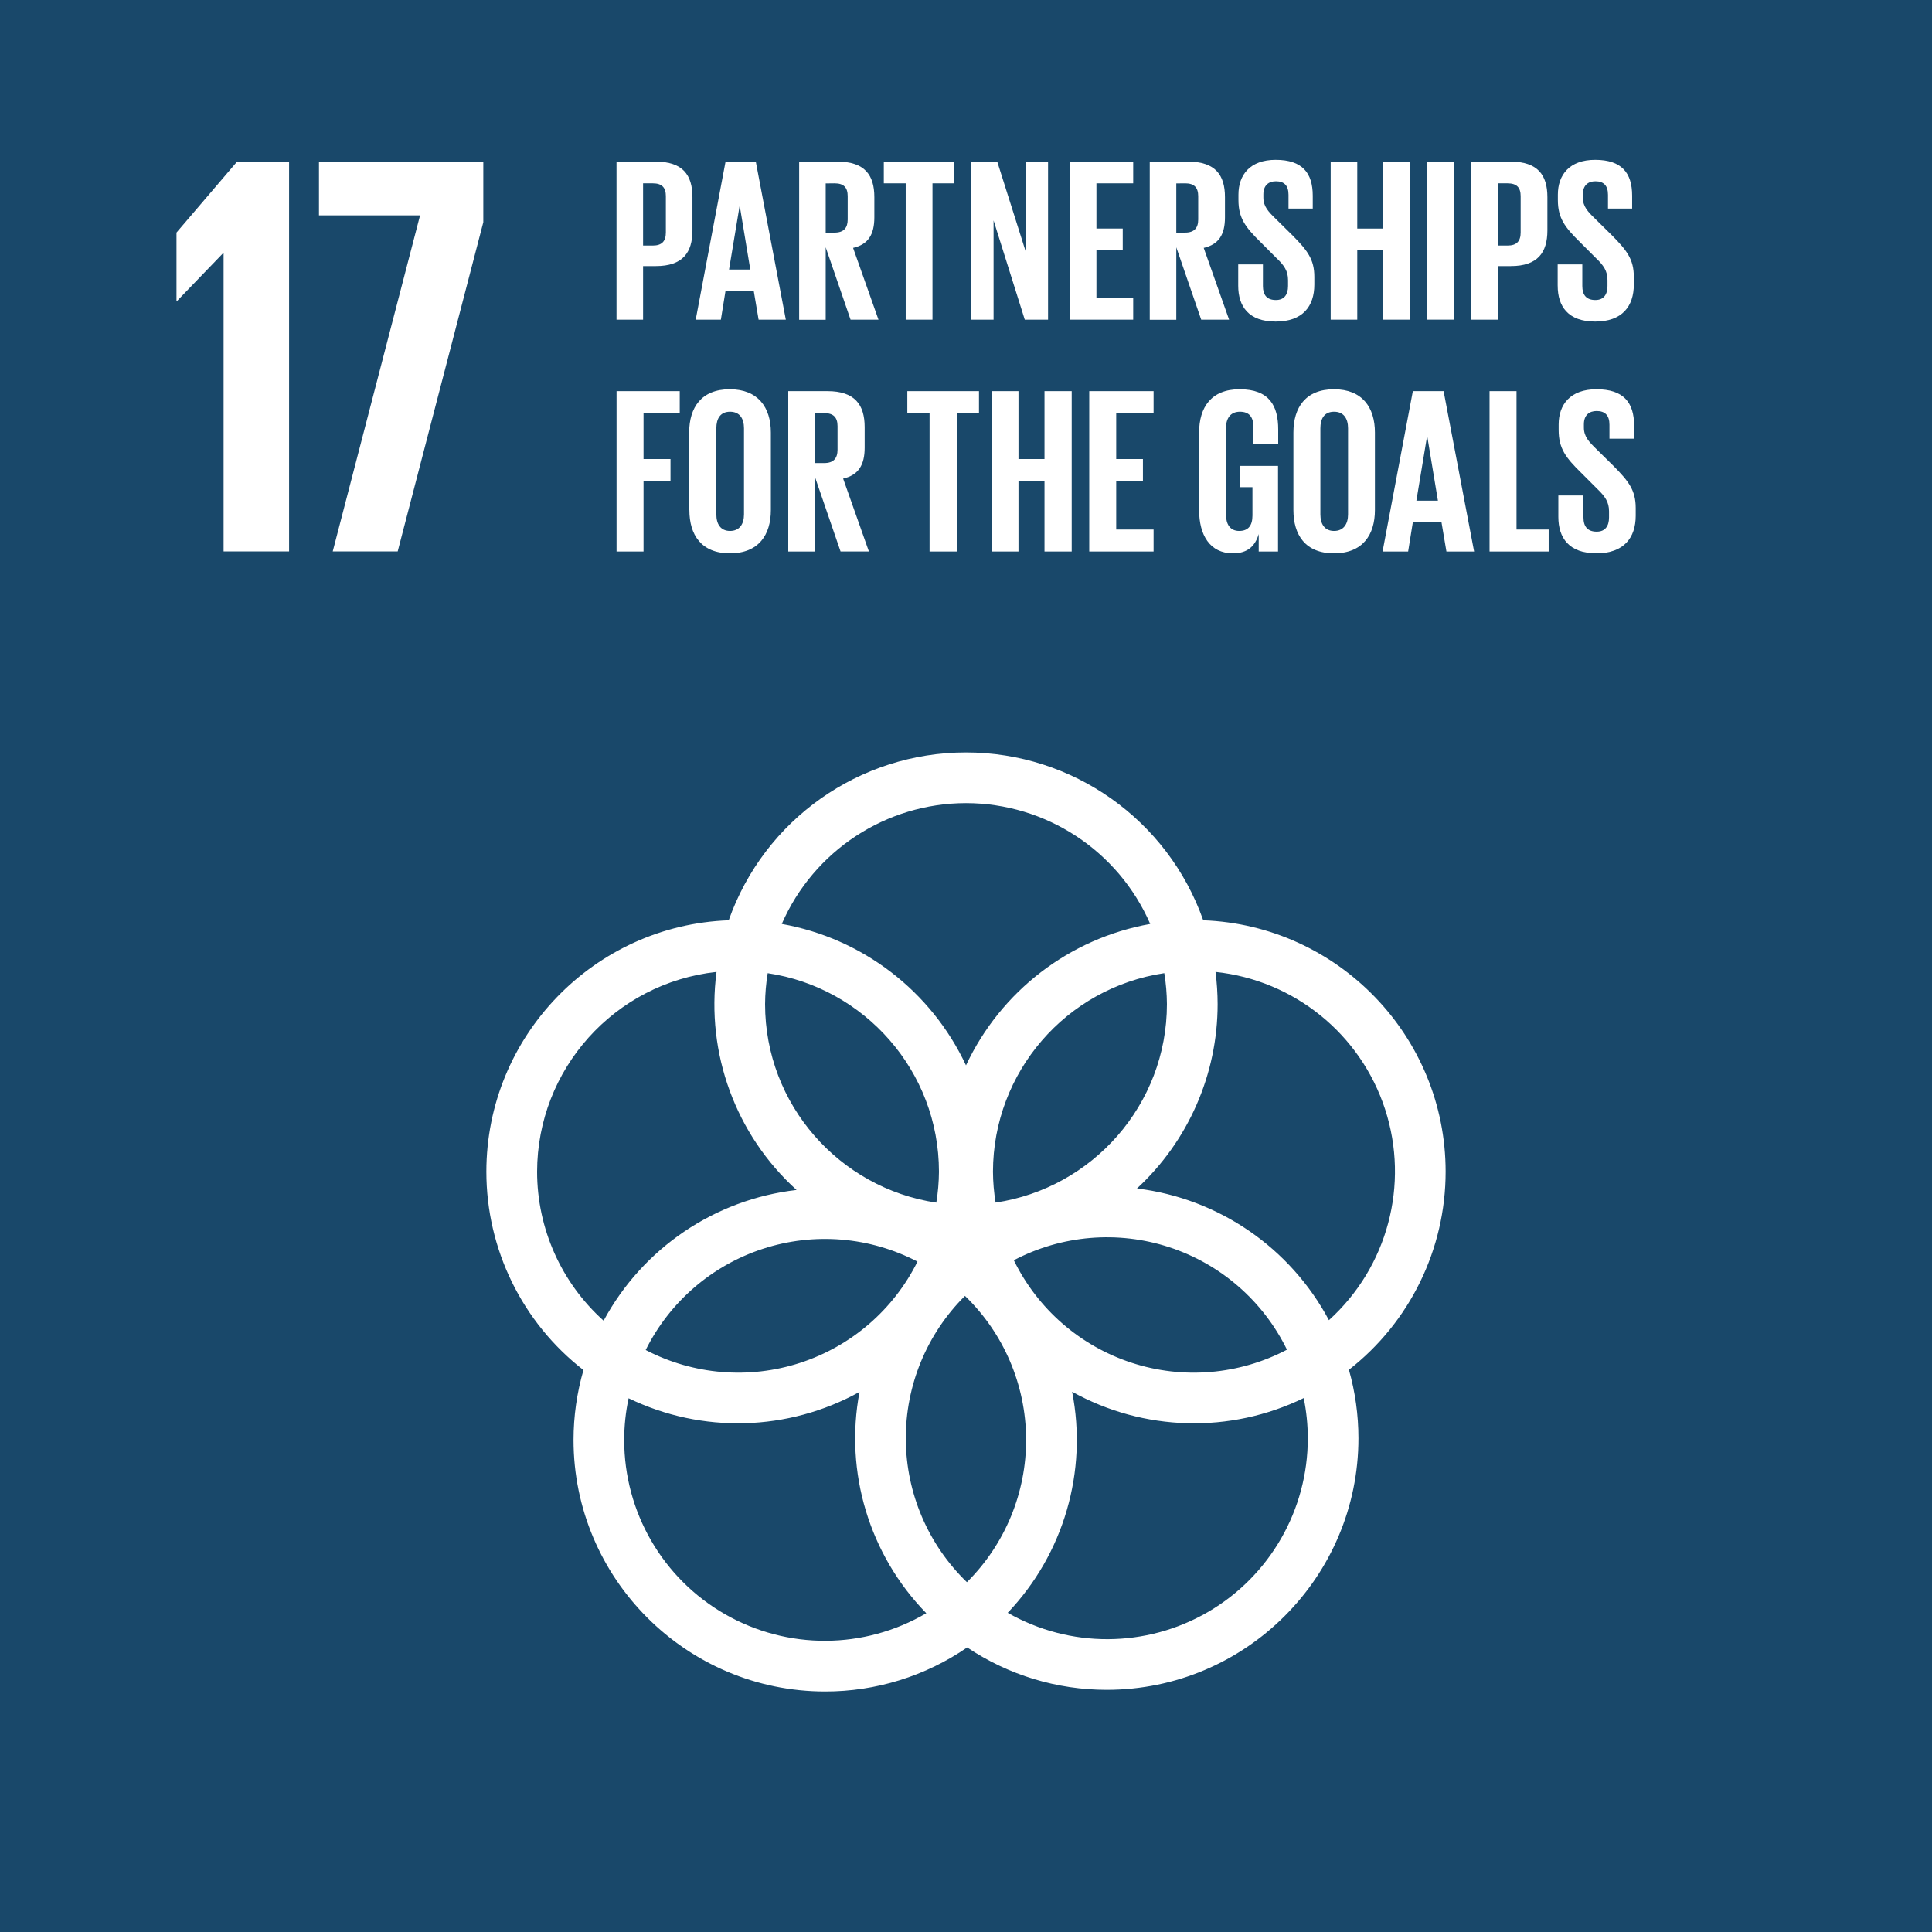
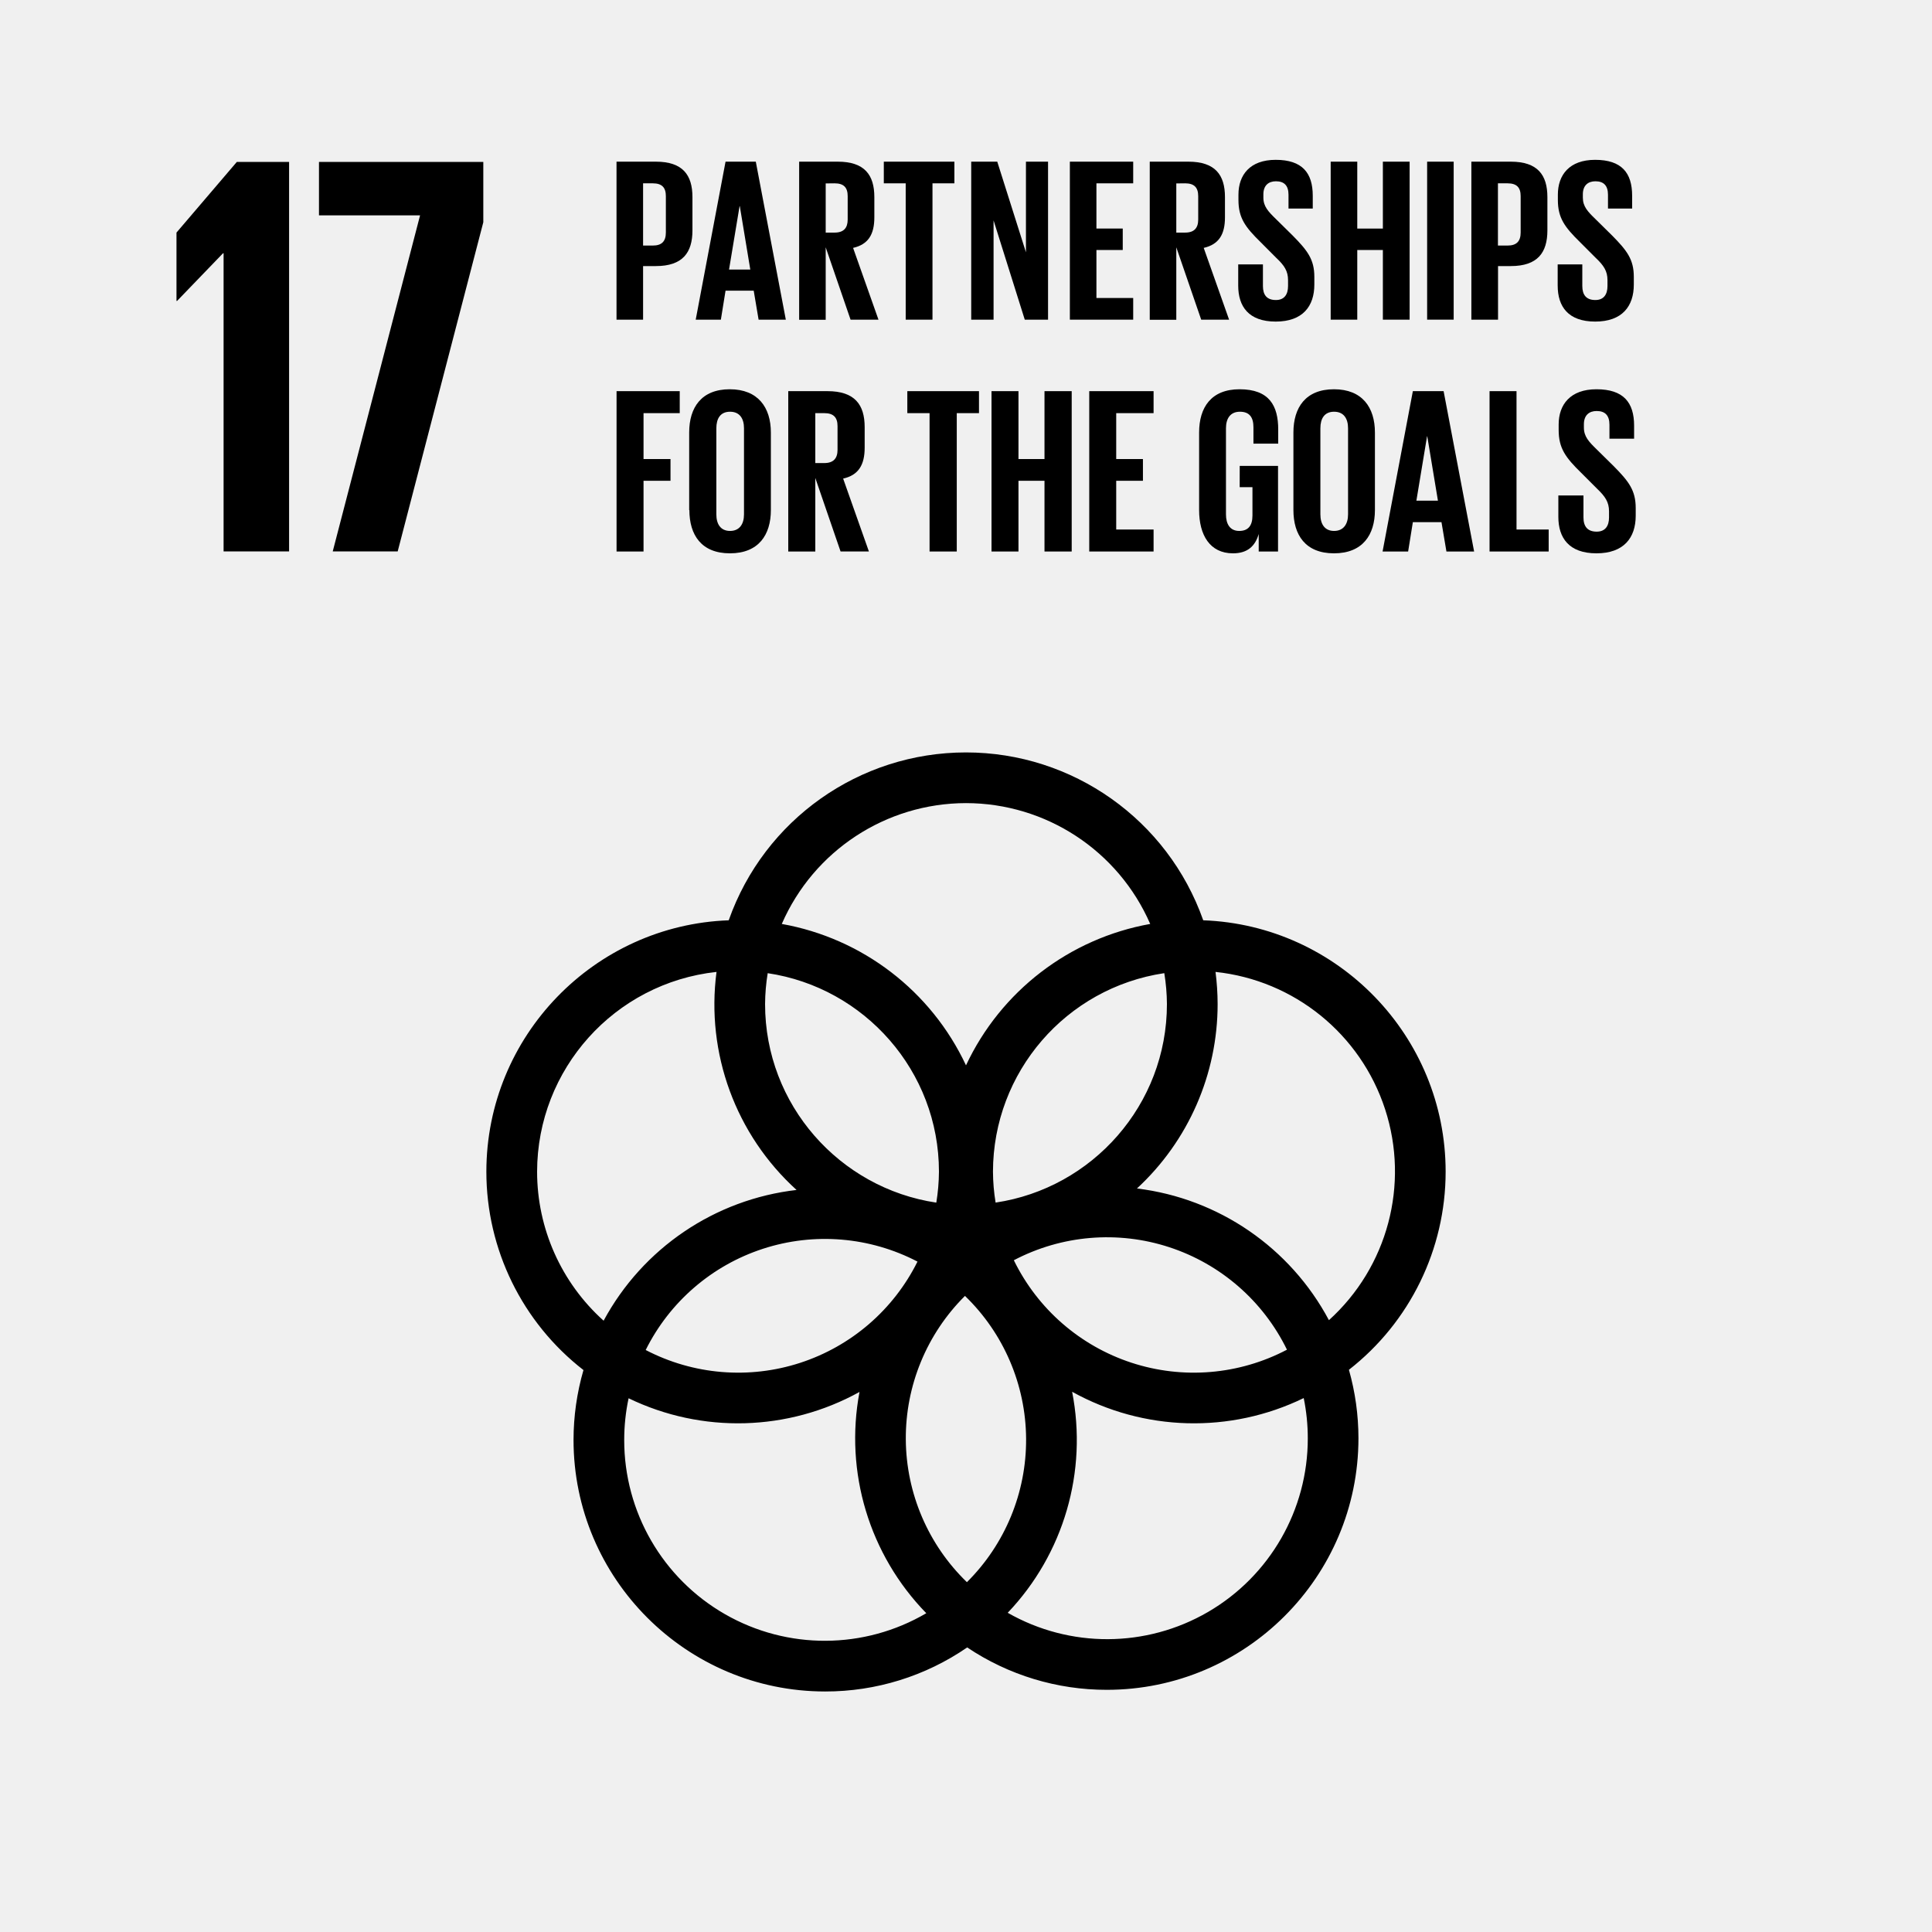
- <svg xmlns="http://www.w3.org/2000/svg" id="Layer_1" data-name="Layer 1" viewBox="0 0 1000 1000">
+ <svg xmlns="http://www.w3.org/2000/svg" id="Layer_1" data-name="Layer 1" viewBox="0 0 1000 1000" focusable="false">
+   <link type="text/css" rel="stylesheet" id="dark-mode-general-link" />
+   <link type="text/css" rel="stylesheet" id="dark-mode-custom-link" />
+   <style type="text/css" id="dark-mode-custom-style" />
  <defs>
    <style>
-       .cls-1 {
-         fill: #19486a;
-       }
- 
      .cls-2 {
-         fill: #fff;
+         fill: currentColour;
      }
    </style>
  </defs>
-   <rect class="cls-1" width="1000" height="1000" />
  <path class="cls-2" d="M319.11,83.68h20.38c13.86,0,18.92,6.87,18.92,18.34v17.24c0,11.47-5.06,18.46-18.92,18.46h-6.63v27.74H319.11Zm13.75,11.21V127.1h5.05c4.71,0,6.74-2.29,6.74-6.76V101.53c0-4.45-2-6.64-6.74-6.64Z" />
  <path class="cls-2" d="M360.1,165.46l15.44-81.78H391.2l15.54,81.78H392.65l-2.53-15H375.54l-2.42,15Zm17.25-25.94h11l-5.43-32.81h-.12Z" />
  <path class="cls-2" d="M427.38,128v37.51H413.64V83.68h20c13.86,0,18.92,6.87,18.92,18.34v10.49c0,8.8-3.13,14-11,15.8l13.14,37.15H440.25Zm0-33.06v25.45H432c4.71,0,6.76-2.41,6.76-6.75V101.53c0-4.45-2-6.64-6.76-6.64Z" />
  <polygon class="cls-2" points="457.46 83.68 493.99 83.68 493.99 94.89 482.65 94.89 482.65 165.46 468.79 165.46 468.79 94.89 457.46 94.89 457.46 83.68" />
  <polygon class="cls-2" points="514.27 114.08 514.27 165.46 502.7 165.46 502.7 83.68 516.18 83.68 531.03 130.59 531.03 83.68 542.47 83.68 542.47 165.46 530.42 165.46 514.27 114.08" />
  <polygon class="cls-2" points="553.76 83.68 586.54 83.68 586.54 94.89 567.51 94.89 567.51 118.29 581.13 118.29 581.13 129.4 567.51 129.4 567.51 154.24 586.54 154.24 586.54 165.46 553.76 165.46 553.76 83.68" />
  <path class="cls-2" d="M608.85,128v37.51H595.11V83.68h20c13.88,0,18.93,6.87,18.93,18.34v10.49c0,8.8-3.14,14-11,15.8l13.14,37.15H621.74Zm0-33.06v25.45h4.59c4.7,0,6.75-2.41,6.75-6.75V101.53c0-4.45-2.05-6.64-6.75-6.64Z" />
  <path class="cls-2" d="M640.9,147.84v-11h12.79v11.21c0,4.59,2,7.24,6.73,7.24,4.35,0,6.27-2.9,6.27-7.24V145c0-4.71-1.92-7.61-6.16-11.59l-8.06-8.09c-7.84-7.7-11.45-12.42-11.45-21.81v-2.78c0-10.14,5.91-18,19.28-18,13.74,0,19.18,6.75,19.18,18.58v6.63H666.93v-7.11c0-4.72-2.16-7-6.51-7-3.86,0-6.5,2.18-6.5,6.76v1.69c0,4.59,2.54,7.23,6.5,11.09l8.8,8.68c7.48,7.6,11.08,12.18,11.08,21.23v4c0,11.23-6,19.17-20,19.17s-19.4-7.83-19.4-18.57" />
  <polygon class="cls-2" points="715.77 129.4 702.52 129.4 702.52 165.46 688.76 165.46 688.76 83.68 702.52 83.68 702.52 118.31 715.77 118.31 715.77 83.68 729.62 83.68 729.62 165.46 715.77 165.46 715.77 129.4" />
  <rect class="cls-2" x="738.68" y="83.68" width="13.74" height="81.77" />
  <path class="cls-2" d="M761.58,83.68H782c13.87,0,18.93,6.87,18.93,18.34v17.24c0,11.47-5.06,18.46-18.93,18.46h-6.62v27.74H761.58Zm13.75,11.21V127.1h5c4.71,0,6.76-2.29,6.76-6.76V101.53c0-4.45-2-6.64-6.76-6.64Z" />
  <path class="cls-2" d="M806.25,147.84v-11H819v11.21c0,4.59,2.05,7.24,6.76,7.24,4.33,0,6.27-2.9,6.27-7.24V145c0-4.71-1.94-7.61-6.15-11.59l-8.08-8.09c-7.83-7.7-11.45-12.42-11.45-21.81v-2.78c0-10.14,5.92-18,19.28-18,13.75,0,19.16,6.75,19.16,18.58v6.63H832.29v-7.11c0-4.72-2.18-7-6.51-7-3.86,0-6.5,2.18-6.5,6.76v1.69c0,4.59,2.51,7.23,6.5,11.09l8.8,8.68c7.47,7.6,11.08,12.18,11.08,21.23v4c0,11.23-6,19.17-20,19.17s-19.4-7.83-19.4-18.57" />
  <polygon class="cls-2" points="149.63 83.81 149.63 285.42 115.73 285.42 115.73 131.09 115.43 131.09 91.64 155.77 91.35 155.77 91.35 120.38 122.58 83.81 149.63 83.81" />
  <polygon class="cls-2" points="165.1 83.81 250.16 83.81 250.16 115.03 205.84 285.42 172.22 285.42 217.43 111.46 165.1 111.46 165.1 83.81" />
  <polygon class="cls-2" points="319.13 202.46 351.83 202.46 351.83 213.84 333.09 213.84 333.09 237.6 347.05 237.6 347.05 248.85 333.09 248.85 333.09 285.46 319.13 285.46 319.13 202.46" />
  <path class="cls-2" d="M356.72,264V223.88c0-13,6.36-22.4,21-22.4S399,210.91,399,223.88V264c0,12.85-6.36,22.4-21.18,22.4s-21-9.55-21-22.4m28.27,2.2V221.68c0-5-2.2-8.57-7.22-8.57s-7.09,3.55-7.09,8.57v44.56c0,5,2.19,8.57,7.09,8.57s7.22-3.55,7.22-8.57" />
  <path class="cls-2" d="M422,247.39v38.07H408v-83h20.32c14.08,0,19.23,7,19.23,18.61v10.65c0,8.93-3.19,14.2-11.14,16l13.33,37.71H435.07Zm0-33.55v25.84h4.65c4.77,0,6.86-2.45,6.86-6.86V220.57c0-4.53-2.09-6.73-6.86-6.73Z" />
  <polygon class="cls-2" points="469.63 202.46 506.72 202.46 506.72 213.84 495.22 213.84 495.22 285.46 481.14 285.46 481.14 213.84 469.63 213.84 469.63 202.46" />
  <polygon class="cls-2" points="540.63 248.85 527.16 248.85 527.16 285.46 513.21 285.46 513.21 202.46 527.16 202.46 527.16 237.6 540.63 237.6 540.63 202.46 554.71 202.46 554.71 285.46 540.63 285.46 540.63 248.85" />
  <polygon class="cls-2" points="563.79 202.46 597.09 202.46 597.09 213.84 577.75 213.84 577.75 237.6 591.58 237.6 591.58 248.85 577.75 248.85 577.75 274.08 597.09 274.08 597.09 285.46 563.79 285.46 563.79 202.46" />
  <path class="cls-2" d="M641.68,241.14h19.83v44.32h-10V276.4c-1.83,6.25-5.75,10-13.34,10-12,0-17.51-9.55-17.51-22.4V223.88c0-13,6.24-22.4,20.94-22.4,15.42,0,20,8.57,20,20.81v7.34H648.78v-8.44c0-5.14-2-8.08-7-8.08s-7.22,3.55-7.22,8.57v44.56c0,5,2.07,8.57,6.86,8.57,4.52,0,6.85-2.58,6.85-8V252.16h-6.61Z" />
  <path class="cls-2" d="M669.47,264V223.88c0-13,6.36-22.4,21-22.4s21.19,9.43,21.19,22.4V264c0,12.85-6.37,22.4-21.19,22.4s-21-9.55-21-22.4m28.28,2.2V221.68c0-5-2.21-8.57-7.23-8.57s-7.09,3.55-7.09,8.57v44.56c0,5,2.2,8.57,7.09,8.57s7.23-3.55,7.23-8.57" />
  <path class="cls-2" d="M715.62,285.46l15.67-83h15.92l15.79,83H748.67l-2.56-15.19H731.29l-2.44,15.19Zm17.5-26.32h11.15l-5.52-33.3h-.11Z" />
  <polygon class="cls-2" points="770.99 202.46 784.95 202.46 784.95 274.08 801.59 274.08 801.59 285.46 770.99 285.46 770.99 202.46" />
  <path class="cls-2" d="M806.6,267.59V256.45h13v11.38c0,4.65,2.09,7.35,6.85,7.35,4.42,0,6.38-2.95,6.38-7.35v-3.18c0-4.78-2-7.71-6.25-11.76l-8.19-8.19c-8-7.84-11.63-12.61-11.63-22.17v-2.81c0-10.28,6-18.24,19.58-18.24,14,0,19.47,6.85,19.47,18.85v6.73H833.05v-7.21c0-4.78-2.21-7.11-6.63-7.11-3.91,0-6.6,2.21-6.6,6.86v1.71c0,4.65,2.58,7.35,6.6,11.27l8.94,8.81c7.6,7.71,11.28,12.36,11.28,21.54v4c0,11.39-6.13,19.47-20.33,19.47s-19.71-8-19.71-18.85" />
  <path class="cls-2" d="M748.26,606.48c0-70.23-55.87-127.6-125.47-130.14a130.23,130.23,0,0,0-245.61,0c-69.59,2.54-125.44,59.92-125.44,130.14A130,130,0,0,0,302,709.14a130.4,130.4,0,0,0-5.14,36.16c0,71.78,58.43,130.21,130.26,130.21a129.47,129.47,0,0,0,73.5-22.8,129.52,129.52,0,0,0,72.26,21.94c71.82,0,130.25-58.43,130.25-130.22A129.92,129.92,0,0,0,698.2,709a130.08,130.08,0,0,0,50.06-102.51M604,519.7c0,52.14-38.59,95.3-88.68,102.76a102.74,102.74,0,0,1-1.36-16,104.06,104.06,0,0,1,88.68-102.76,103.77,103.77,0,0,1,1.36,16M500.47,818.93a103.73,103.73,0,0,1-1-148.17,103.7,103.7,0,0,1,1,148.17M397.33,503.71C447.42,511.16,486,554.33,486,606.48a102.74,102.74,0,0,1-1.37,16C434.56,615,396,571.84,396,519.7a104,104,0,0,1,1.36-16M474.89,653a103.63,103.63,0,0,1-140.68,45.76A103.63,103.63,0,0,1,474.89,653m49.87-.7a103.67,103.67,0,0,1,141.37,46.3,103.67,103.67,0,0,1-141.37-46.3M500,415.69a104.13,104.13,0,0,1,95.35,62.54A130.71,130.71,0,0,0,500,551.42a130.61,130.61,0,0,0-95.35-73.19A104.14,104.14,0,0,1,500,415.69M278,606.48a104.17,104.17,0,0,1,92.87-103.42A129.57,129.57,0,0,0,412.3,615.92a130.49,130.49,0,0,0-99.87,67.67A103.68,103.68,0,0,1,278,606.48M323.09,745.3a103.41,103.41,0,0,1,2.27-21.56,130,130,0,0,0,119.52-3.27A129.64,129.64,0,0,0,479.45,835,103.83,103.83,0,0,1,323.09,745.3m353.82-.87a103.85,103.85,0,0,1-155.32,90.35,129.67,129.67,0,0,0,33.34-114.41,129.92,129.92,0,0,0,119.87,3.27,103.39,103.39,0,0,1,2.11,20.79M588.49,615.15a129.9,129.9,0,0,0,41.75-95.45,132.61,132.61,0,0,0-1.09-16.64,103.83,103.83,0,0,1,58.7,180.26,130.5,130.5,0,0,0-99.36-68.17" />
</svg>
